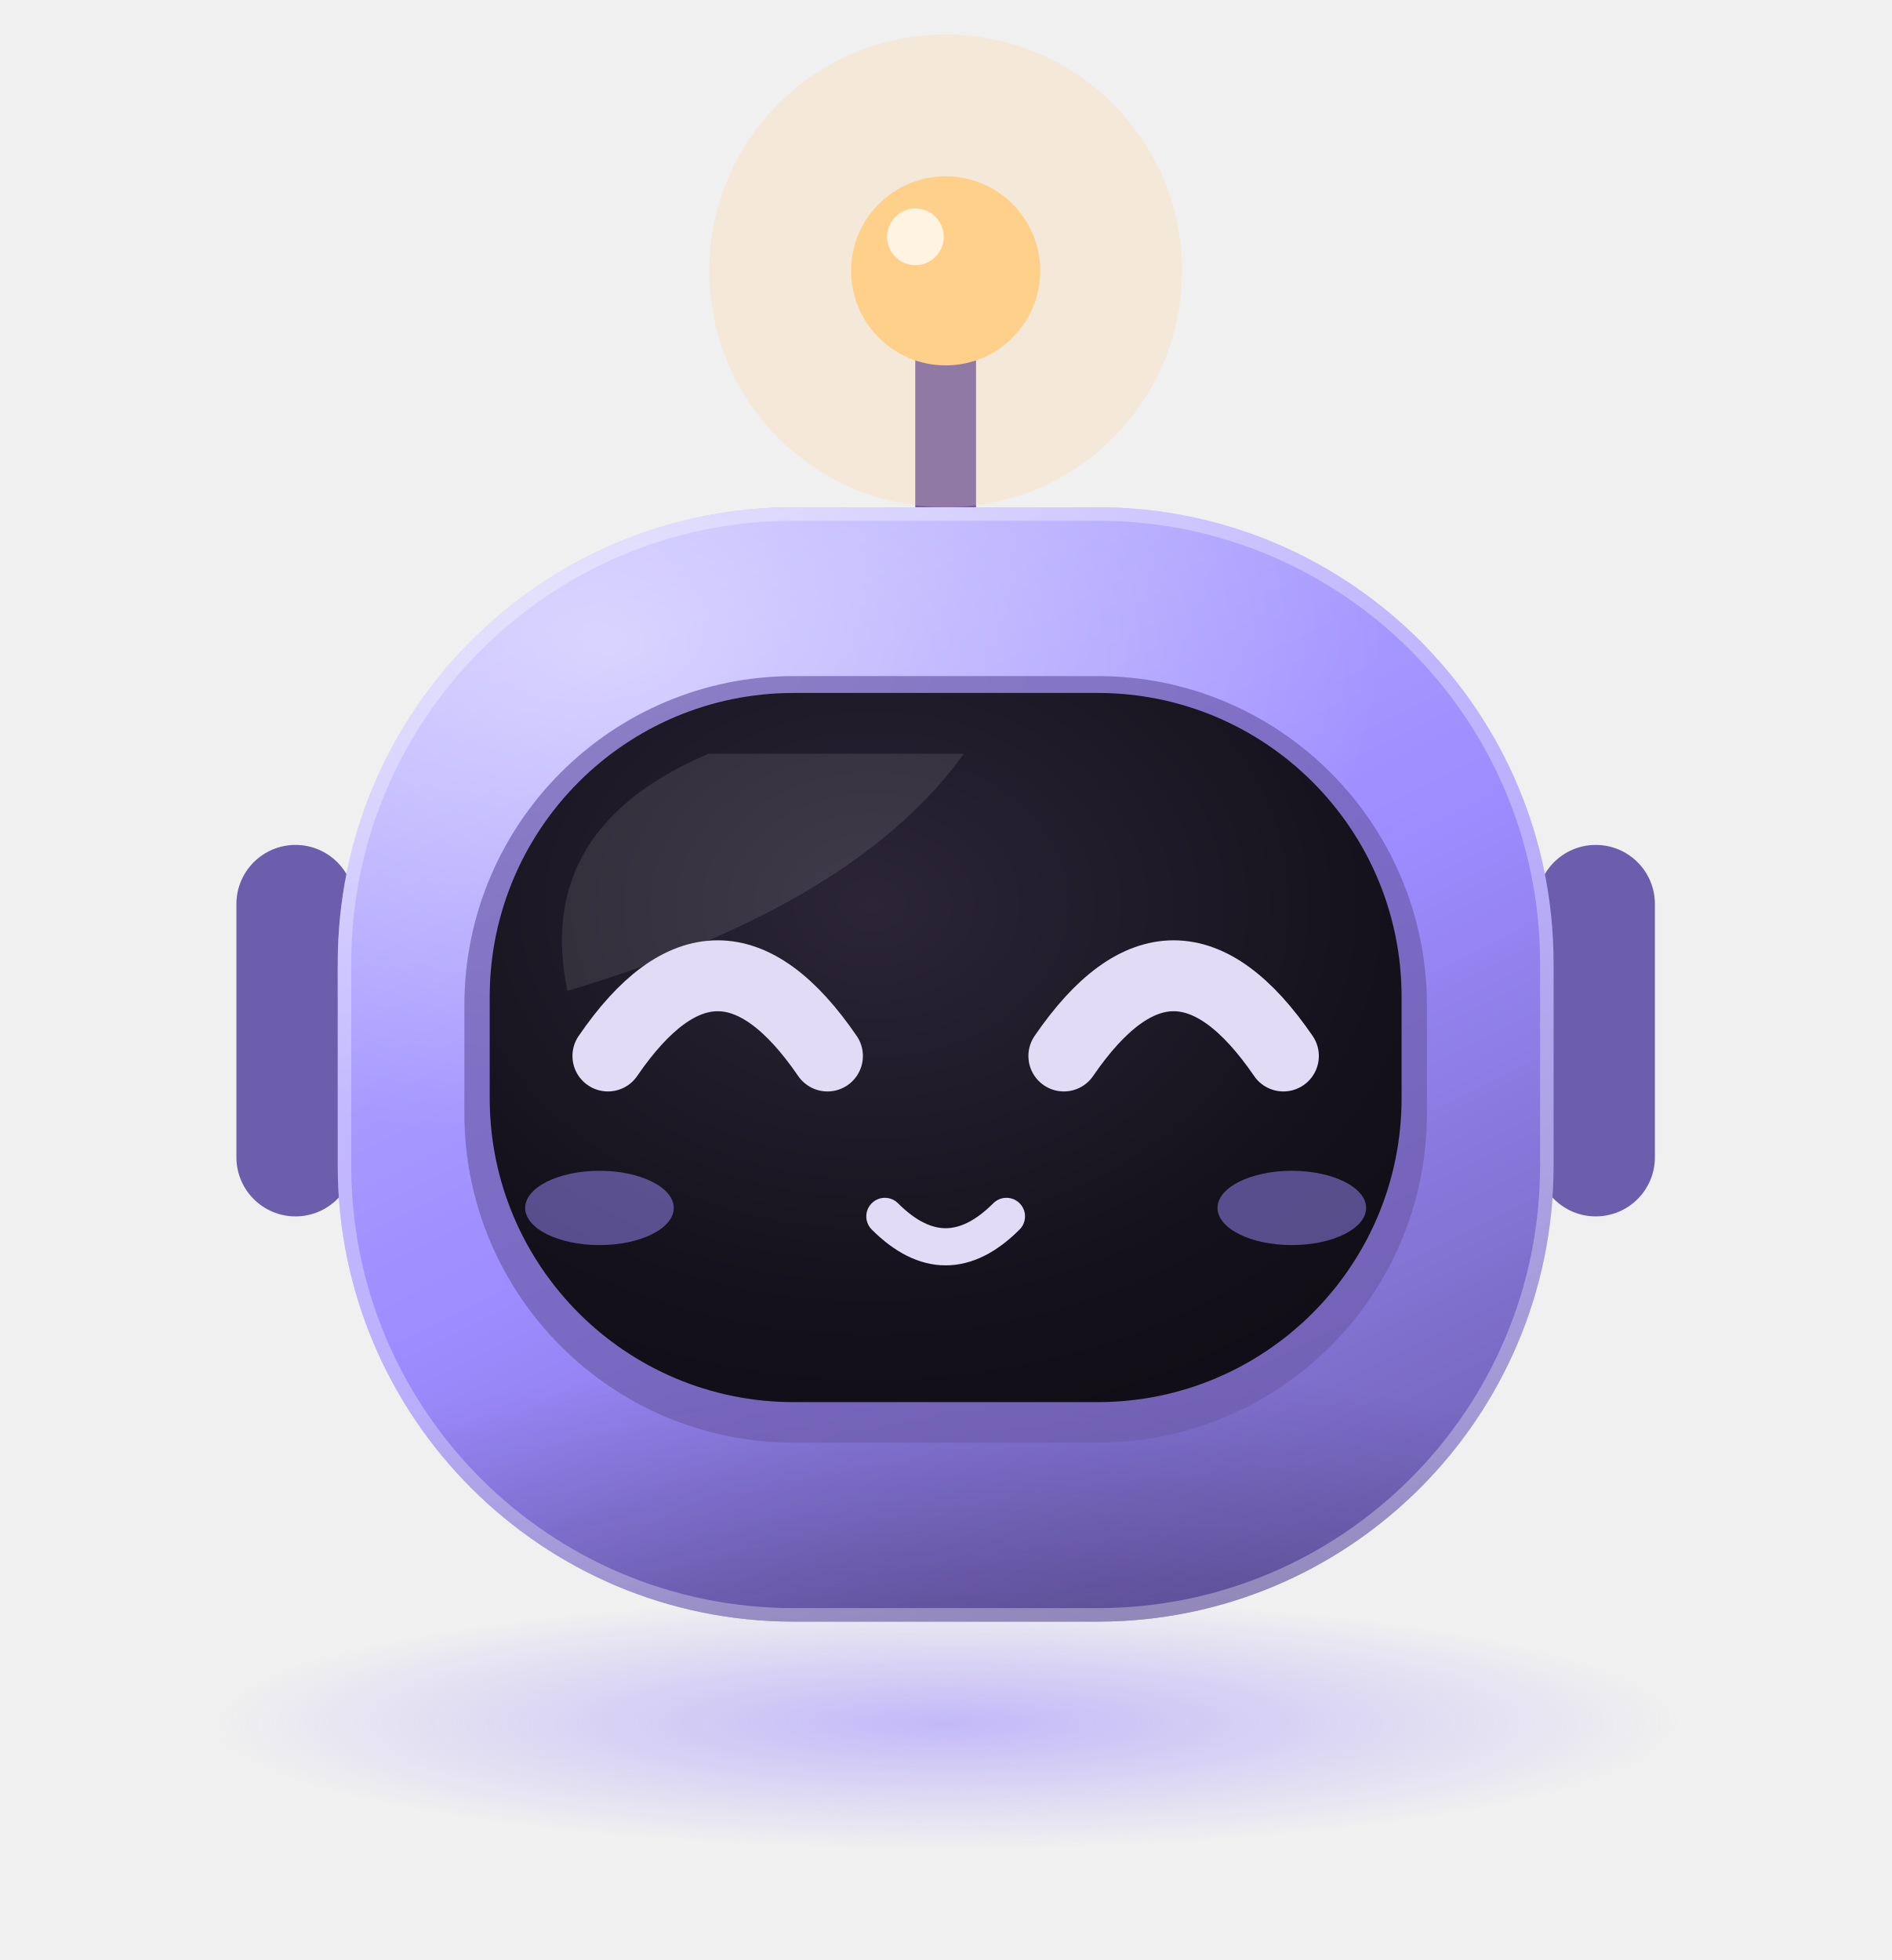
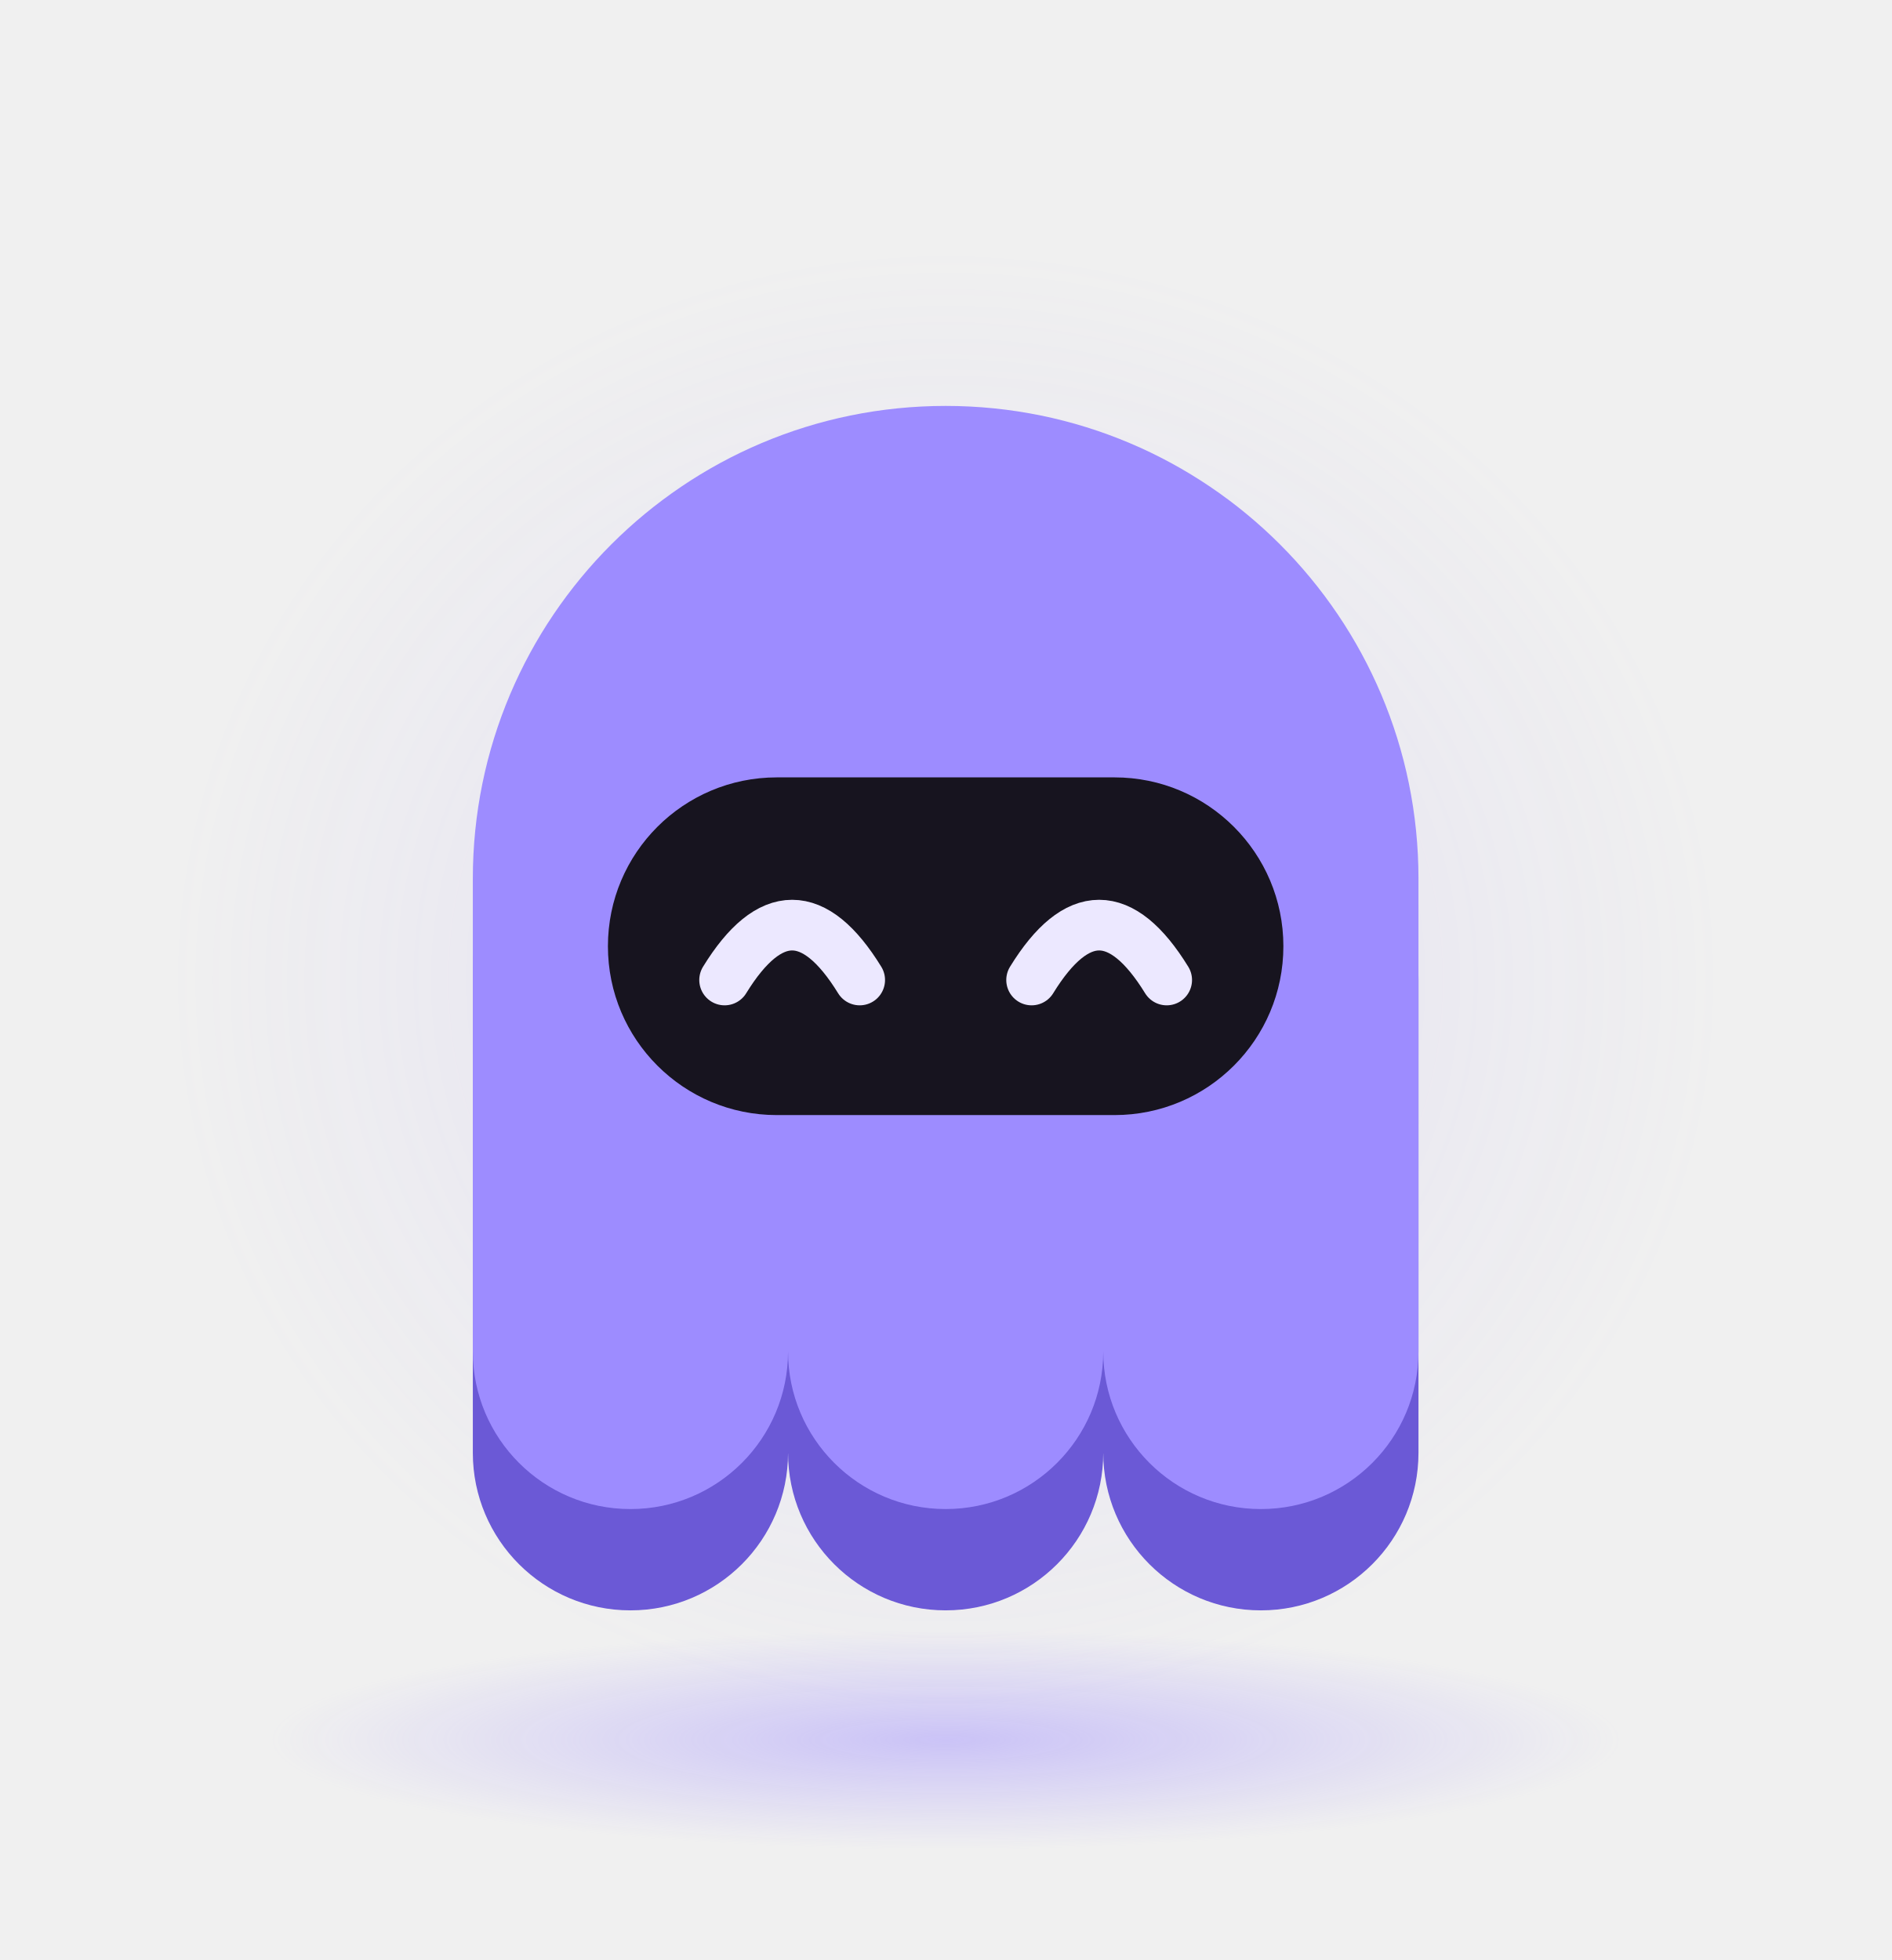
<svg xmlns="http://www.w3.org/2000/svg" viewBox="-6 -6 112 116" width="494" height="512">
  <defs>
-     <linearGradient id="saya-R0s" x1="0.2" y1="0" x2="0.75" y2="1">
-       <stop offset="0" stop-color="#b8b0ff" />
-       <stop offset="0.52" stop-color="#9d8cff" />
-       <stop offset="1" stop-color="#7263b7" />
-     </linearGradient>
-     <radialGradient id="saya-R0h">
-       <stop offset="0" stop-color="#fff" stop-opacity="0.5" />
-       <stop offset="1" stop-color="#fff" stop-opacity="0" />
-     </radialGradient>
-     <radialGradient id="saya-R0d">
-       <stop offset="0" stop-color="#190b26" stop-opacity="0.5" />
-       <stop offset="1" stop-color="#190b26" stop-opacity="0" />
-     </radialGradient>
-     <radialGradient id="saya-R0v" cx="0.42" cy="0.3" r="0.95">
-       <stop offset="0" stop-color="#2b2536" />
-       <stop offset="0.6" stop-color="#14111b" />
-       <stop offset="1" stop-color="#0e0b12" />
-     </radialGradient>
    <radialGradient id="saya-R0g">
-       <stop offset="0" stop-color="#9d8cff" stop-opacity="0.55" />
+       <stop offset="0" stop-color="#9d8cff" stop-opacity="0.7" />
      <stop offset="1" stop-color="#9d8cff" stop-opacity="0" />
    </radialGradient>
-     <clipPath id="saya-R0c">
-       <path d="M41 24H59a27 27 0 0 1 27 27V63a27 27 0 0 1 -27 27H41a27 27 0 0 1 -27 -27V51a27 27 0 0 1 27 -27Z" />
-     </clipPath>
+     <radialGradient id="saya-R0s">
+       <stop offset="0" stop-color="#9d8cff" stop-opacity="0.45" />
+       <stop offset="1" stop-color="#9d8cff" stop-opacity="0" />
+     </radialGradient>
  </defs>
-   <ellipse class="saya-shadow" cx="50" cy="96" rx="44" ry="7.5" fill="url(#saya-R0g)" />
+   <ellipse class="saya-shadow" cx="50" cy="97" rx="40" ry="6.5" fill="url(#saya-R0s)" />
  <g class="saya-head">
-     <g class="saya-antenna">
+     <ellipse class="saya-halo" opacity="0.24" cx="50" cy="52" rx="46" ry="44" fill="url(#saya-R0g)" />
+     <path d="M22 74V46A28 28 0 0 1 78 46V74A9.333 9.333 0 0 1 59.333 74A9.333 9.333 0 0 1 40.667 74A9.333 9.333 0 0 1 22 74Z" fill="#6b59d6" transform="translate(0 6)" />
+     <path d="M22 74V46A28 28 0 0 1 78 46V74A9.333 9.333 0 0 1 59.333 74A9.333 9.333 0 0 1 40.667 74A9.333 9.333 0 0 1 22 74Z" fill="#9d8cff" />
+     <rect x="30" y="40" width="40" height="20" rx="10" fill="#17141f" />
+     <g>
      <g>
-         <path d="M50 26V14" stroke="#6d5dad" stroke-width="3.6" stroke-linecap="round" />
-         <g>
-           <circle class="saya-halo" opacity="0.24" cx="50" cy="10" r="14" fill="#ffd08a" />
-           <circle class="saya-lamp" fill="#ffd08a" cx="50" cy="10" r="5.6" />
-           <circle cx="48.208" cy="7.984" r="1.68" fill="#fff" opacity="0.75" />
-         </g>
+         <path d="M36.91 52Q40.91 45.5 44.91 52M55.09 52Q59.09 45.5 63.09 52" fill="none" stroke="#ece8ff" stroke-width="3" stroke-linecap="round" />
      </g>
    </g>
-     <g fill="#6d5dad">
-       <rect x="8" y="44" width="7" height="22" rx="3.5" />
-       <rect x="85" y="44" width="7" height="22" rx="3.5" />
-     </g>
-     <path d="M41 24H59a27 27 0 0 1 27 27V63a27 27 0 0 1 -27 27H41a27 27 0 0 1 -27 -27V51a27 27 0 0 1 27 -27Z" fill="url(#saya-R0s)" />
-     <g clip-path="url(#saya-R0c)">
-       <ellipse cx="30" cy="32" rx="46" ry="30" fill="url(#saya-R0h)" />
-       <ellipse cx="50" cy="104" rx="66" ry="30" fill="url(#saya-R0d)" />
-       <path d="M41 24H59a27 27 0 0 1 27 27V63a27 27 0 0 1 -27 27H41a27 27 0 0 1 -27 -27V51a27 27 0 0 1 27 -27Z" fill="none" stroke="#fff" stroke-opacity="0.32" stroke-width="1.6" />
-     </g>
-     <rect x="21.5" y="34" width="57" height="45.4" rx="19.5" fill="#6d5dad" opacity="0.7" />
-     <rect x="23" y="35" width="54" height="42" rx="18" fill="url(#saya-R0v)" />
-     <path d="M35.96 38.6H51.08Q44.6 47.6 27.6 52.64Q25.6 43 35.96 38.6Z" fill="#fff" opacity="0.1" />
-     <ellipse cx="29.5" cy="65.5" rx="4.4" ry="2.2" fill="#9d8cff" opacity="0.5" />
-     <ellipse cx="70.5" cy="65.5" rx="4.4" ry="2.2" fill="#9d8cff" opacity="0.5" />
-     <g fill="none" stroke="#e2dbf6" stroke-width="4.2" stroke-linecap="round" opacity="1">
-       <path d="M30 56.5q6.5 -9.5 13 0" />
-       <path d="M57 56.5q6.5 -9.5 13 0" />
-     </g>
-     <path d="M46.4 66q3.6 3.6 7.2 0" fill="none" stroke="#e2dbf6" stroke-width="2.2" stroke-linecap="round" />
  </g>
</svg>
